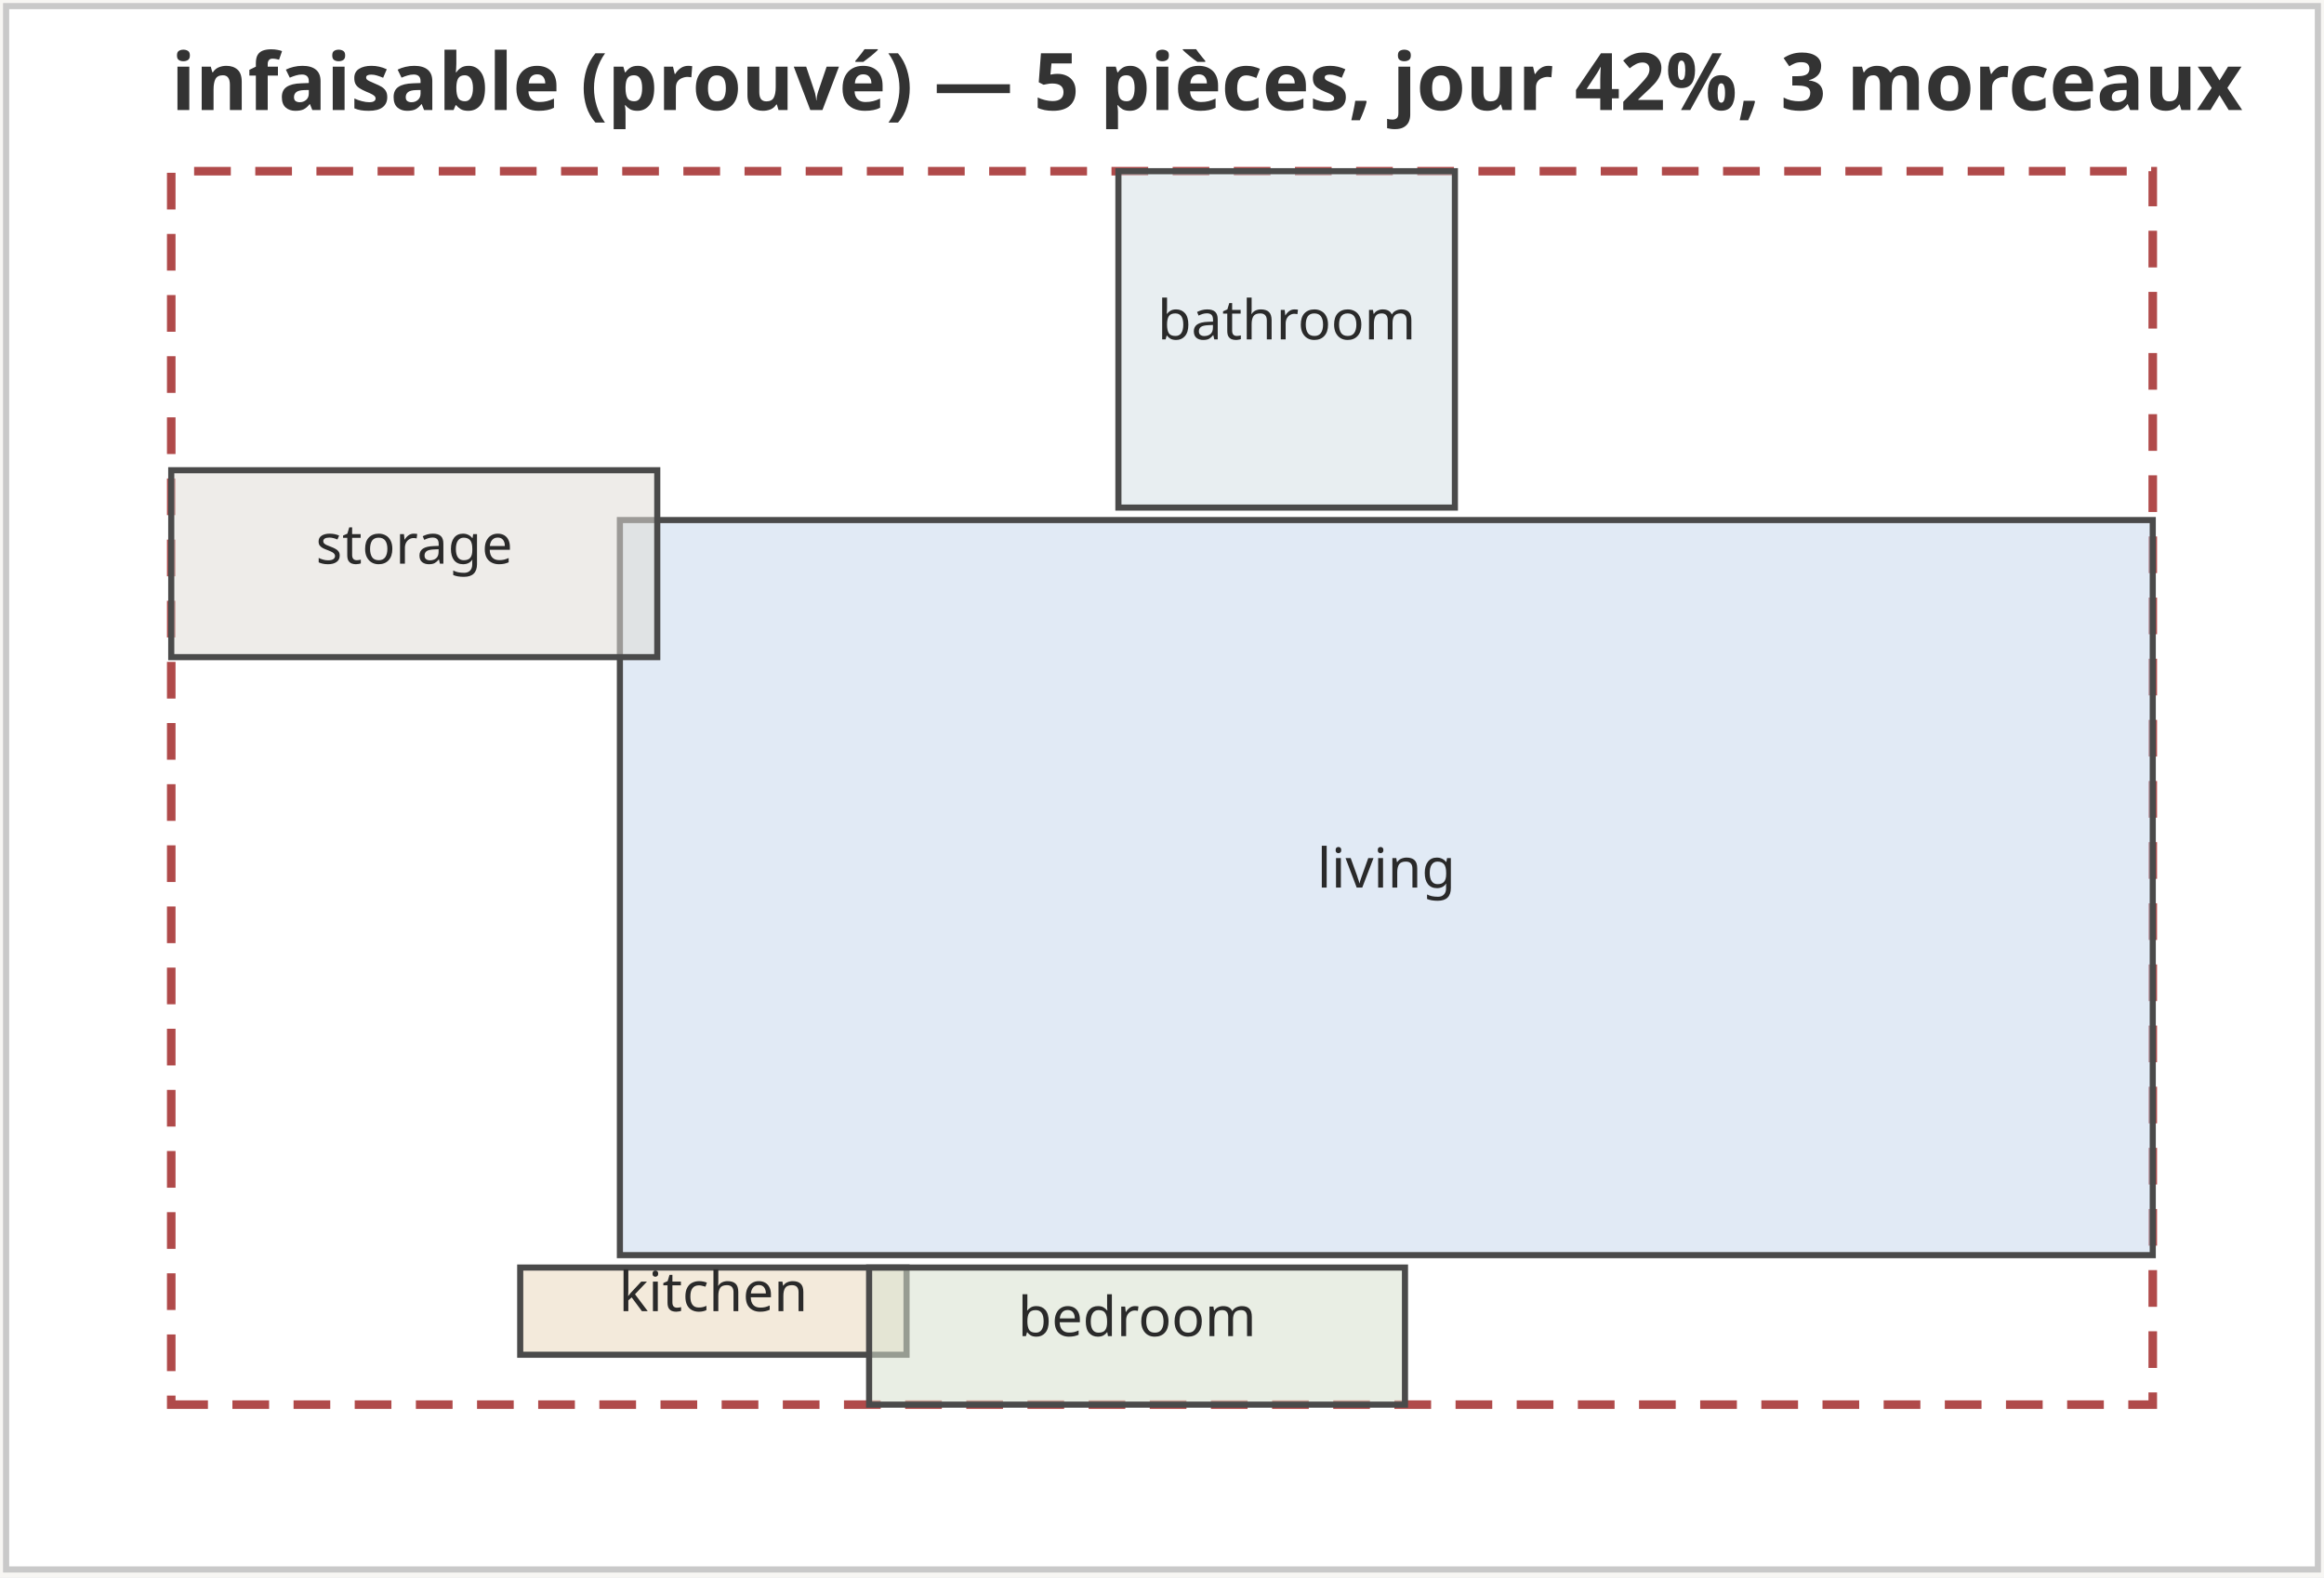
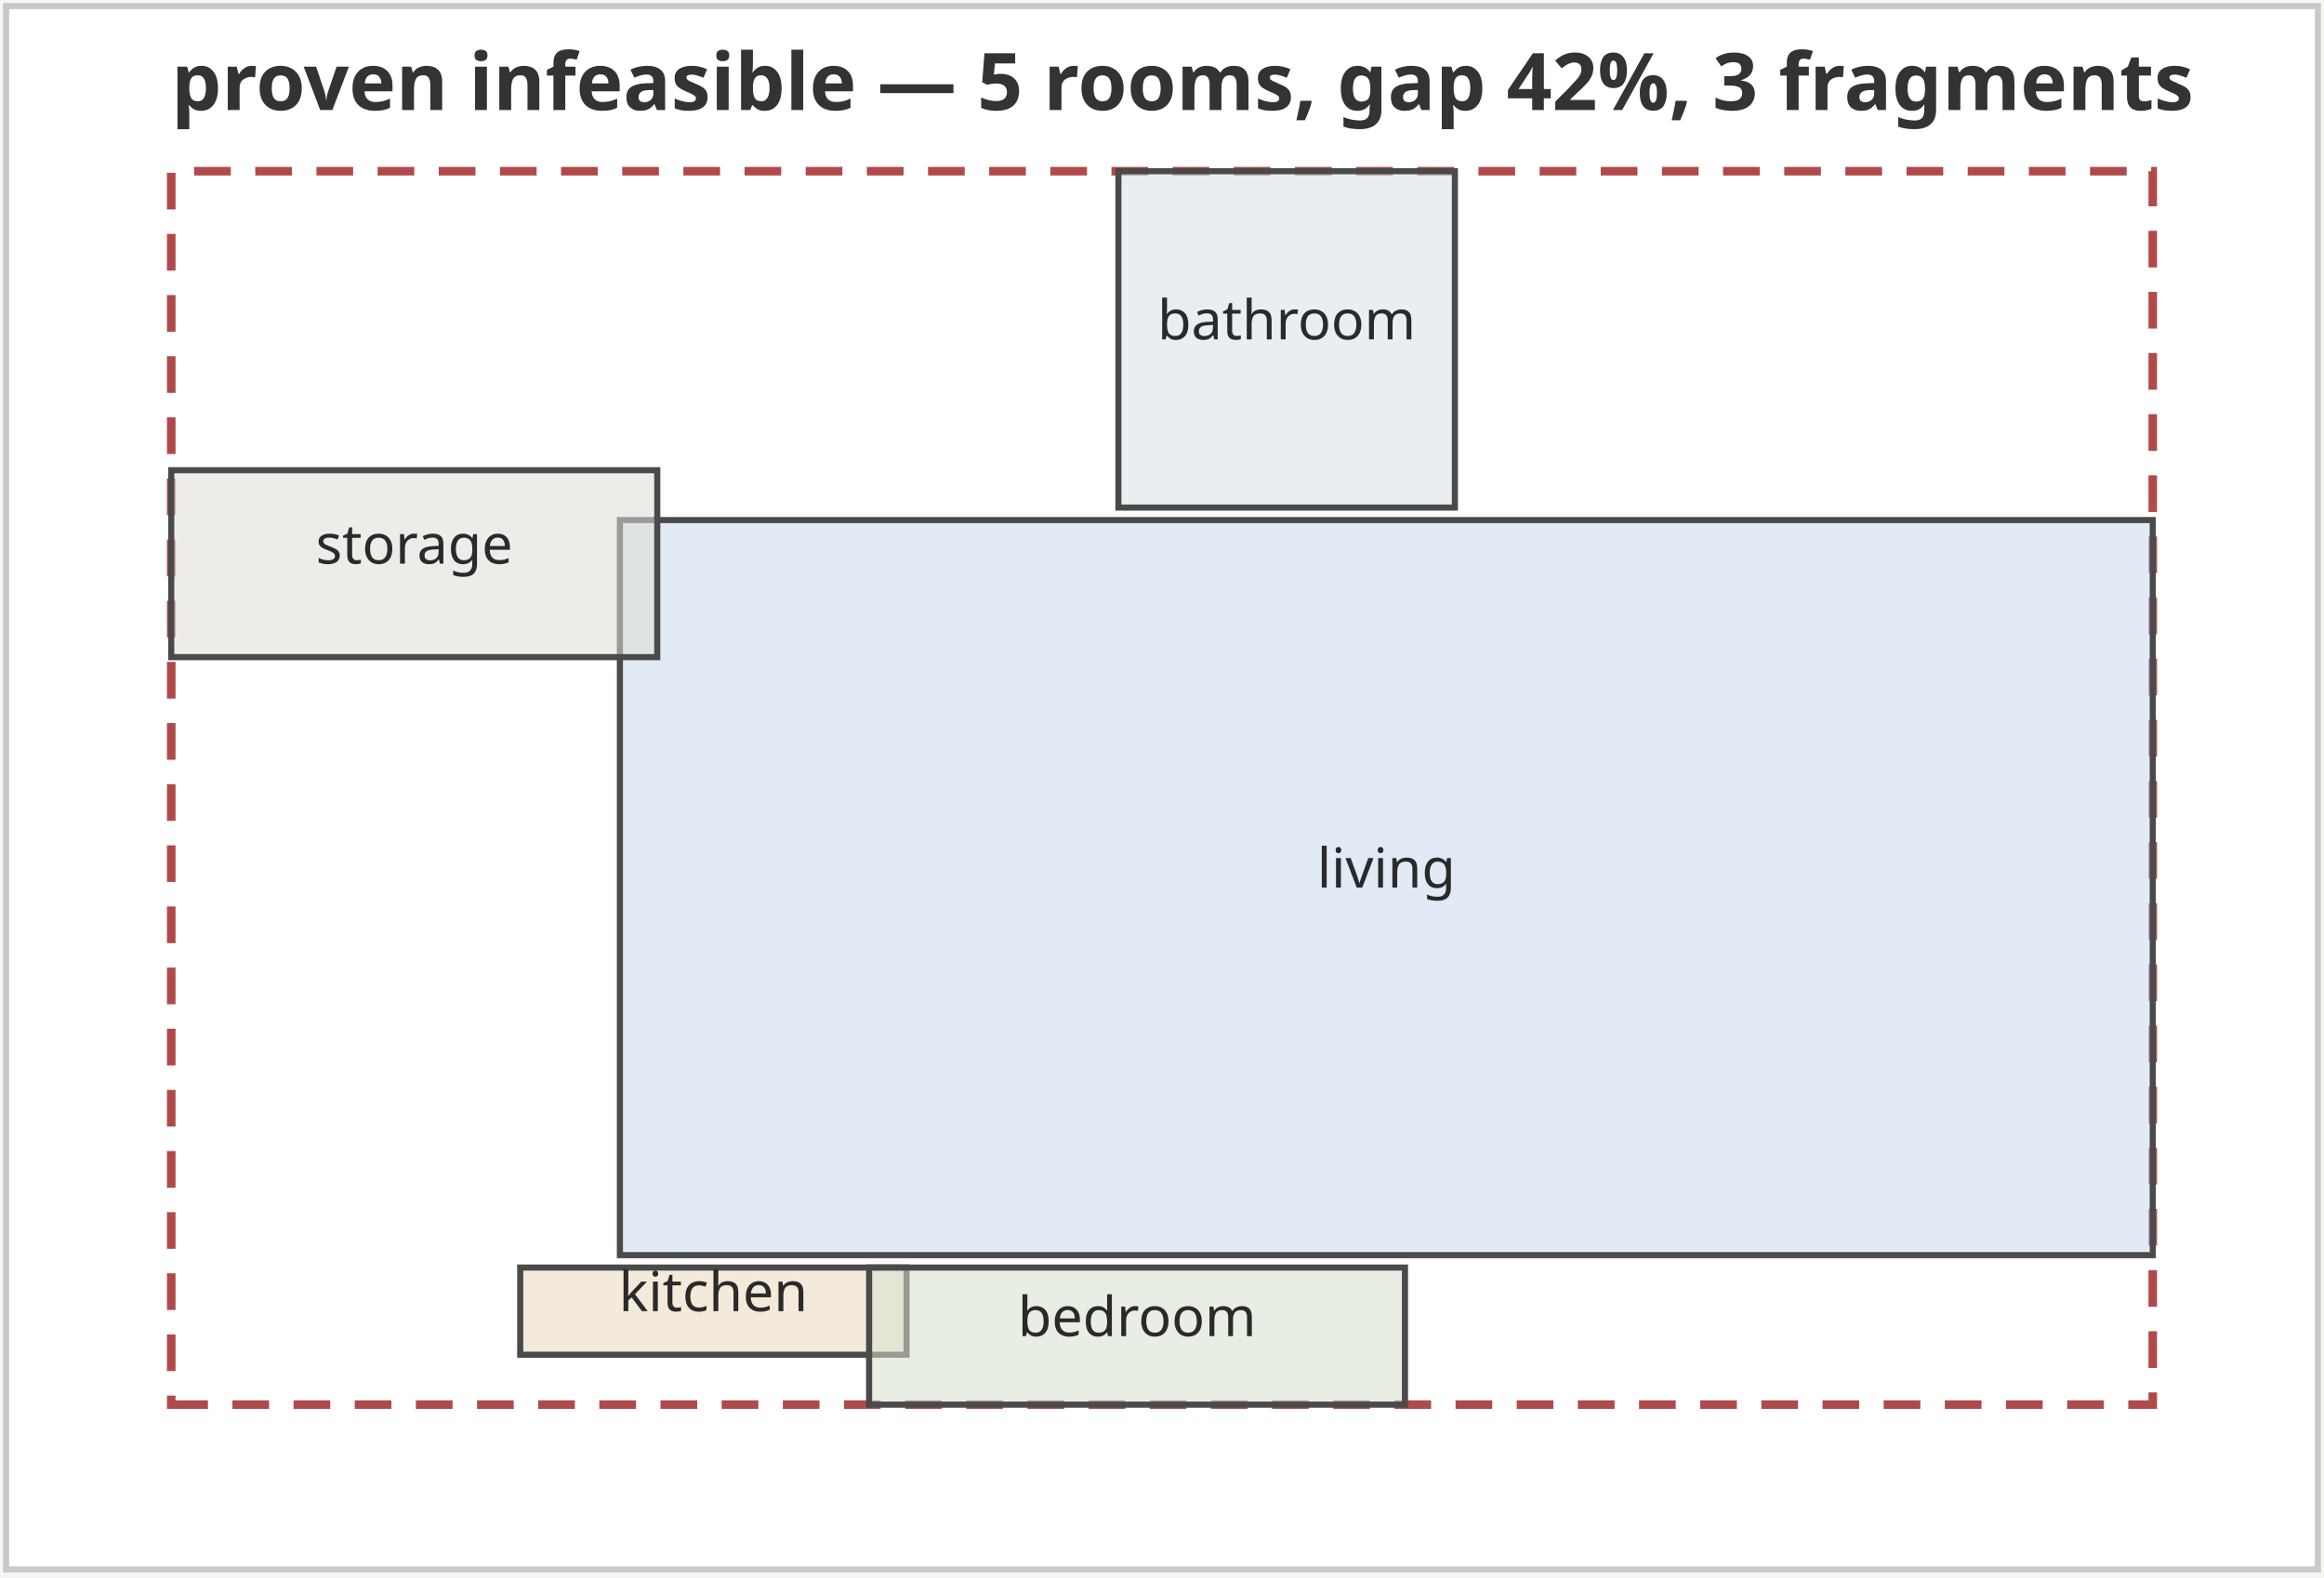
<svg xmlns="http://www.w3.org/2000/svg" width="380" height="258" viewBox="0 0 380 258">
  <rect width="380" height="258" fill="#f7f6f3" />
  <rect x="1.0" y="1" width="378.0" height="255.7" fill="#ffffff" stroke="#c9c9c9" stroke-width="1" />
-   <text x="28.0" y="18" font-family="system-ui,sans-serif" font-size="13" font-weight="600" fill="#333">infaisable (prouvé) — 5 pièces, jour 42%, 3 morceaux</text>
+   <text x="28.0" y="18" font-family="system-ui,sans-serif" font-size="13" font-weight="600" fill="#333">proven infeasible — 5 rooms, gap 42%, 3 fragments</text>
  <polygon points="28.00,229.74 352.00,229.74 352.00,28.00 28.00,28.00" fill="none" stroke="#b04a4a" stroke-width="1.4" stroke-dasharray="6 4" />
  <rect x="101.36" y="85.06" width="250.64" height="120.23" fill="#c8d9ec" fill-opacity="0.55" stroke="#4a4a4a" stroke-width="1" />
  <text x="226.68" y="145.17" text-anchor="middle" font-family="system-ui,sans-serif" font-size="9" fill="#2a2a2a">living</text>
  <rect x="85.06" y="207.32" width="63.17" height="14.26" fill="#e8d9bd" fill-opacity="0.55" stroke="#4a4a4a" stroke-width="1" />
  <text x="116.64" y="214.45" text-anchor="middle" font-family="system-ui,sans-serif" font-size="9" fill="#2a2a2a">kitchen</text>
  <rect x="142.11" y="207.32" width="87.62" height="22.42" fill="#d6e0cd" fill-opacity="0.55" stroke="#4a4a4a" stroke-width="1" />
  <text x="185.92" y="218.53" text-anchor="middle" font-family="system-ui,sans-serif" font-size="9" fill="#2a2a2a">bedroom</text>
  <rect x="182.87" y="28.00" width="55.02" height="55.02" fill="#d5dfe6" fill-opacity="0.55" stroke="#4a4a4a" stroke-width="1" />
  <text x="210.38" y="55.51" text-anchor="middle" font-family="system-ui,sans-serif" font-size="9" fill="#2a2a2a">bathroom</text>
  <rect x="28.00" y="76.91" width="79.47" height="30.57" fill="#e0dcd6" fill-opacity="0.55" stroke="#4a4a4a" stroke-width="1" />
  <text x="67.74" y="92.19" text-anchor="middle" font-family="system-ui,sans-serif" font-size="9" fill="#2a2a2a">storage</text>
</svg>
